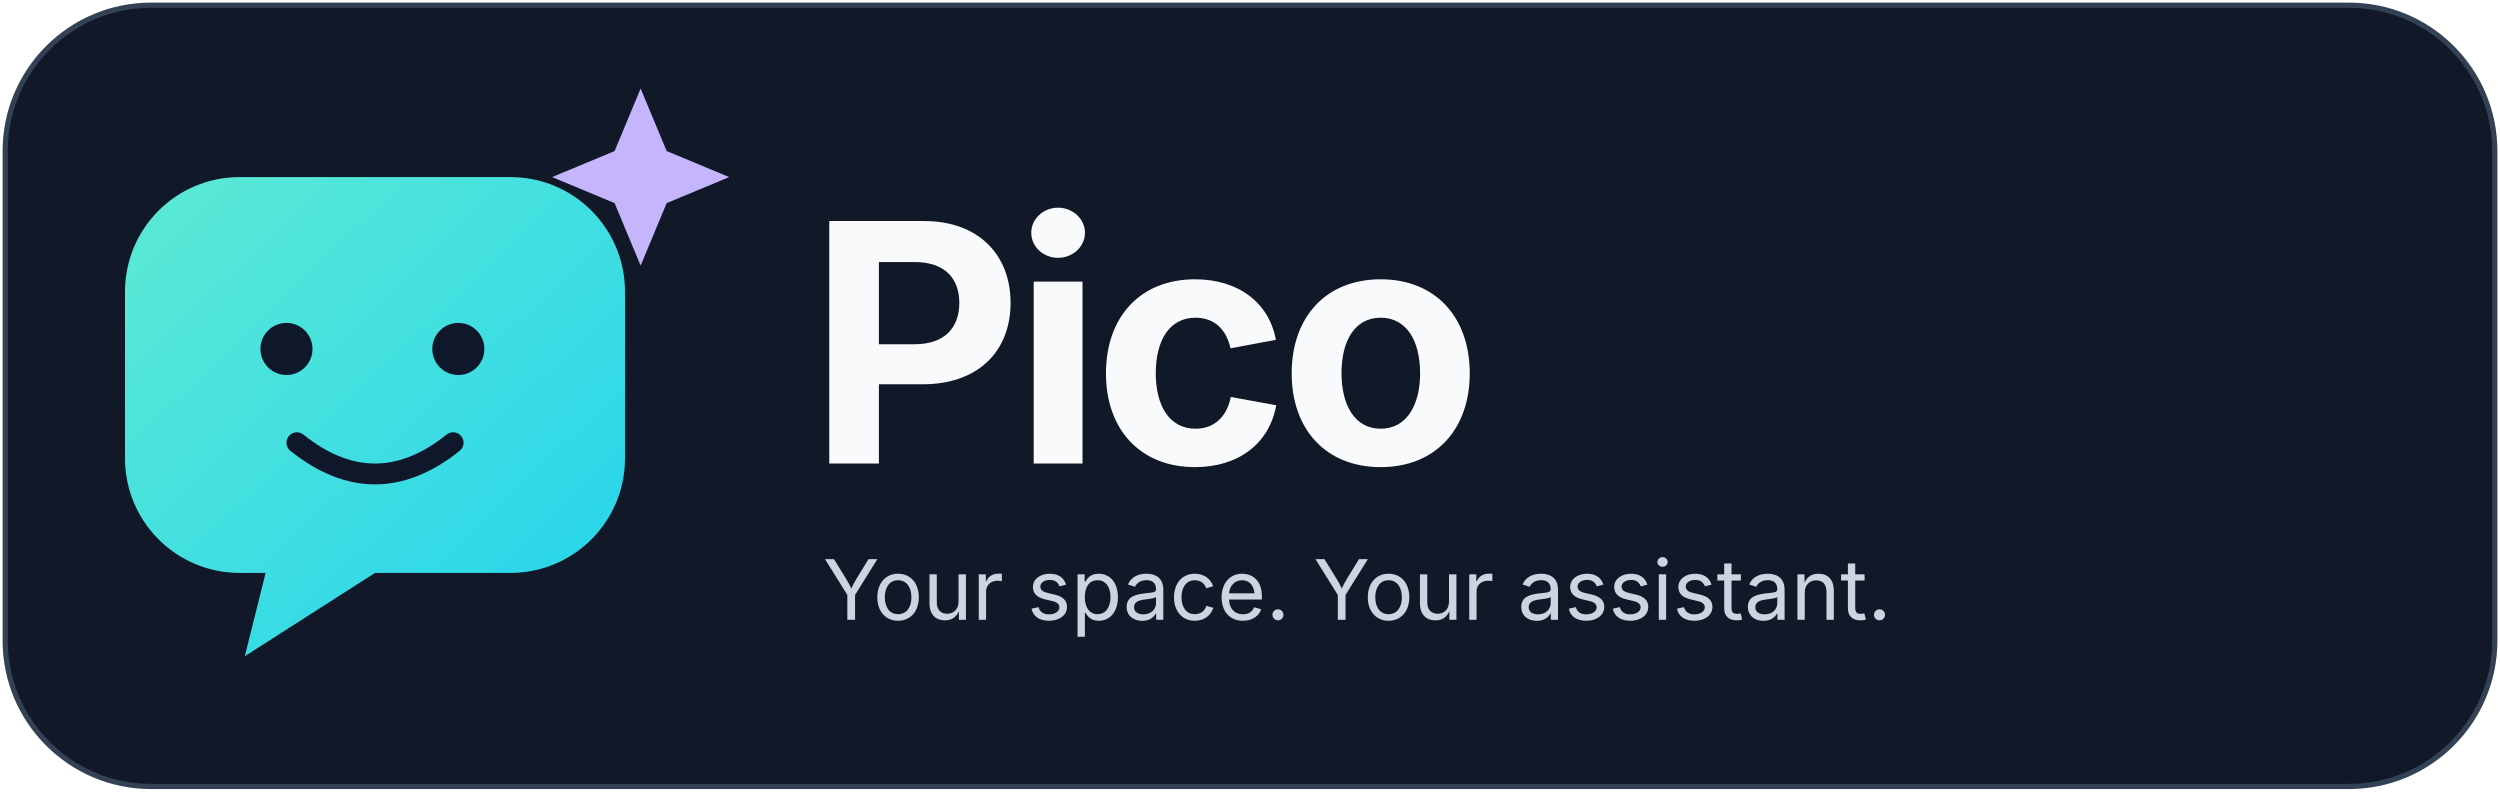
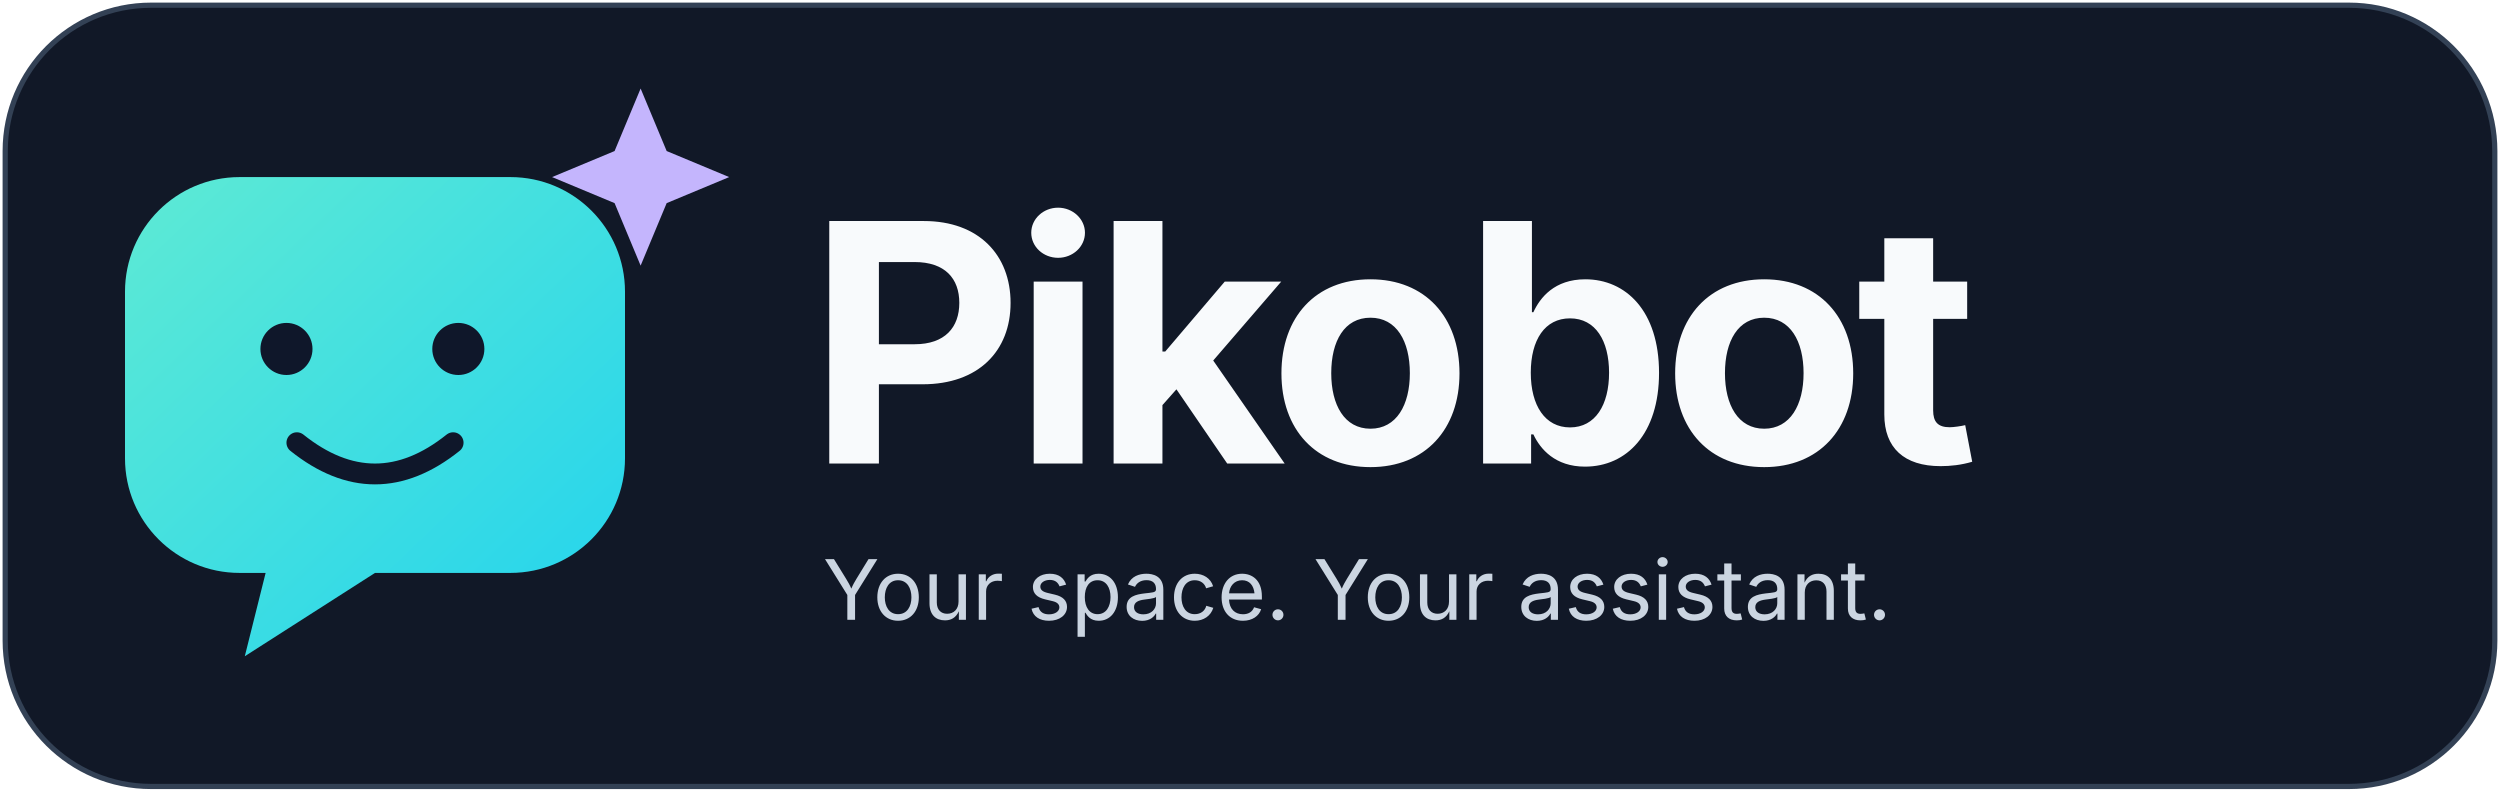
<svg xmlns="http://www.w3.org/2000/svg" width="480" height="152" viewBox="0 0 480 152" role="img" aria-labelledby="title description">
  <defs>
    <linearGradient id="bubble" x1="0" y1="0" x2="1" y2="1">
      <stop stop-color="#5eead4" />
      <stop offset="1" stop-color="#22d3ee" />
    </linearGradient>
  </defs>
  <rect x="1" y="1" width="478" height="150" rx="28" fill="#111827" stroke="#334155" />
  <path d="M46 34h52a22 22 0 0 1 22 22v32a22 22 0 0 1-22 22H72l-25 16 4-16h-5a22 22 0 0 1-22-22V56a22 22 0 0 1 22-22Z" fill="url(#bubble)" />
  <circle cx="55" cy="67" r="5" fill="#0f172a" />
  <circle cx="88" cy="67" r="5" fill="#0f172a" />
  <path d="M57 85q15 12 30 0" fill="none" stroke="#0f172a" stroke-width="4" stroke-linecap="round" />
  <path d="m123 17 5 12 12 5-12 5-5 12-5-12-12-5 12-5Z" fill="#c4b5fd" />
-   <text x="155" y="89" fill="#f8fafc" font-size="64" font-weight="700" letter-spacing="-2" font-family="Inter, ui-sans-serif, system-ui, -apple-system, Segoe UI, sans-serif">Pico</text>
+   <text x="155" y="89" fill="#f8fafc" font-size="64" font-weight="700" letter-spacing="-2" font-family="Inter, ui-sans-serif, system-ui, -apple-system, Segoe UI, sans-serif">Pikobot</text>
  <text x="158" y="119" fill="#cbd5e1" font-size="16" font-family="Inter, ui-sans-serif, system-ui, -apple-system, Segoe UI, sans-serif">Your space. Your assistant.</text>
</svg>
